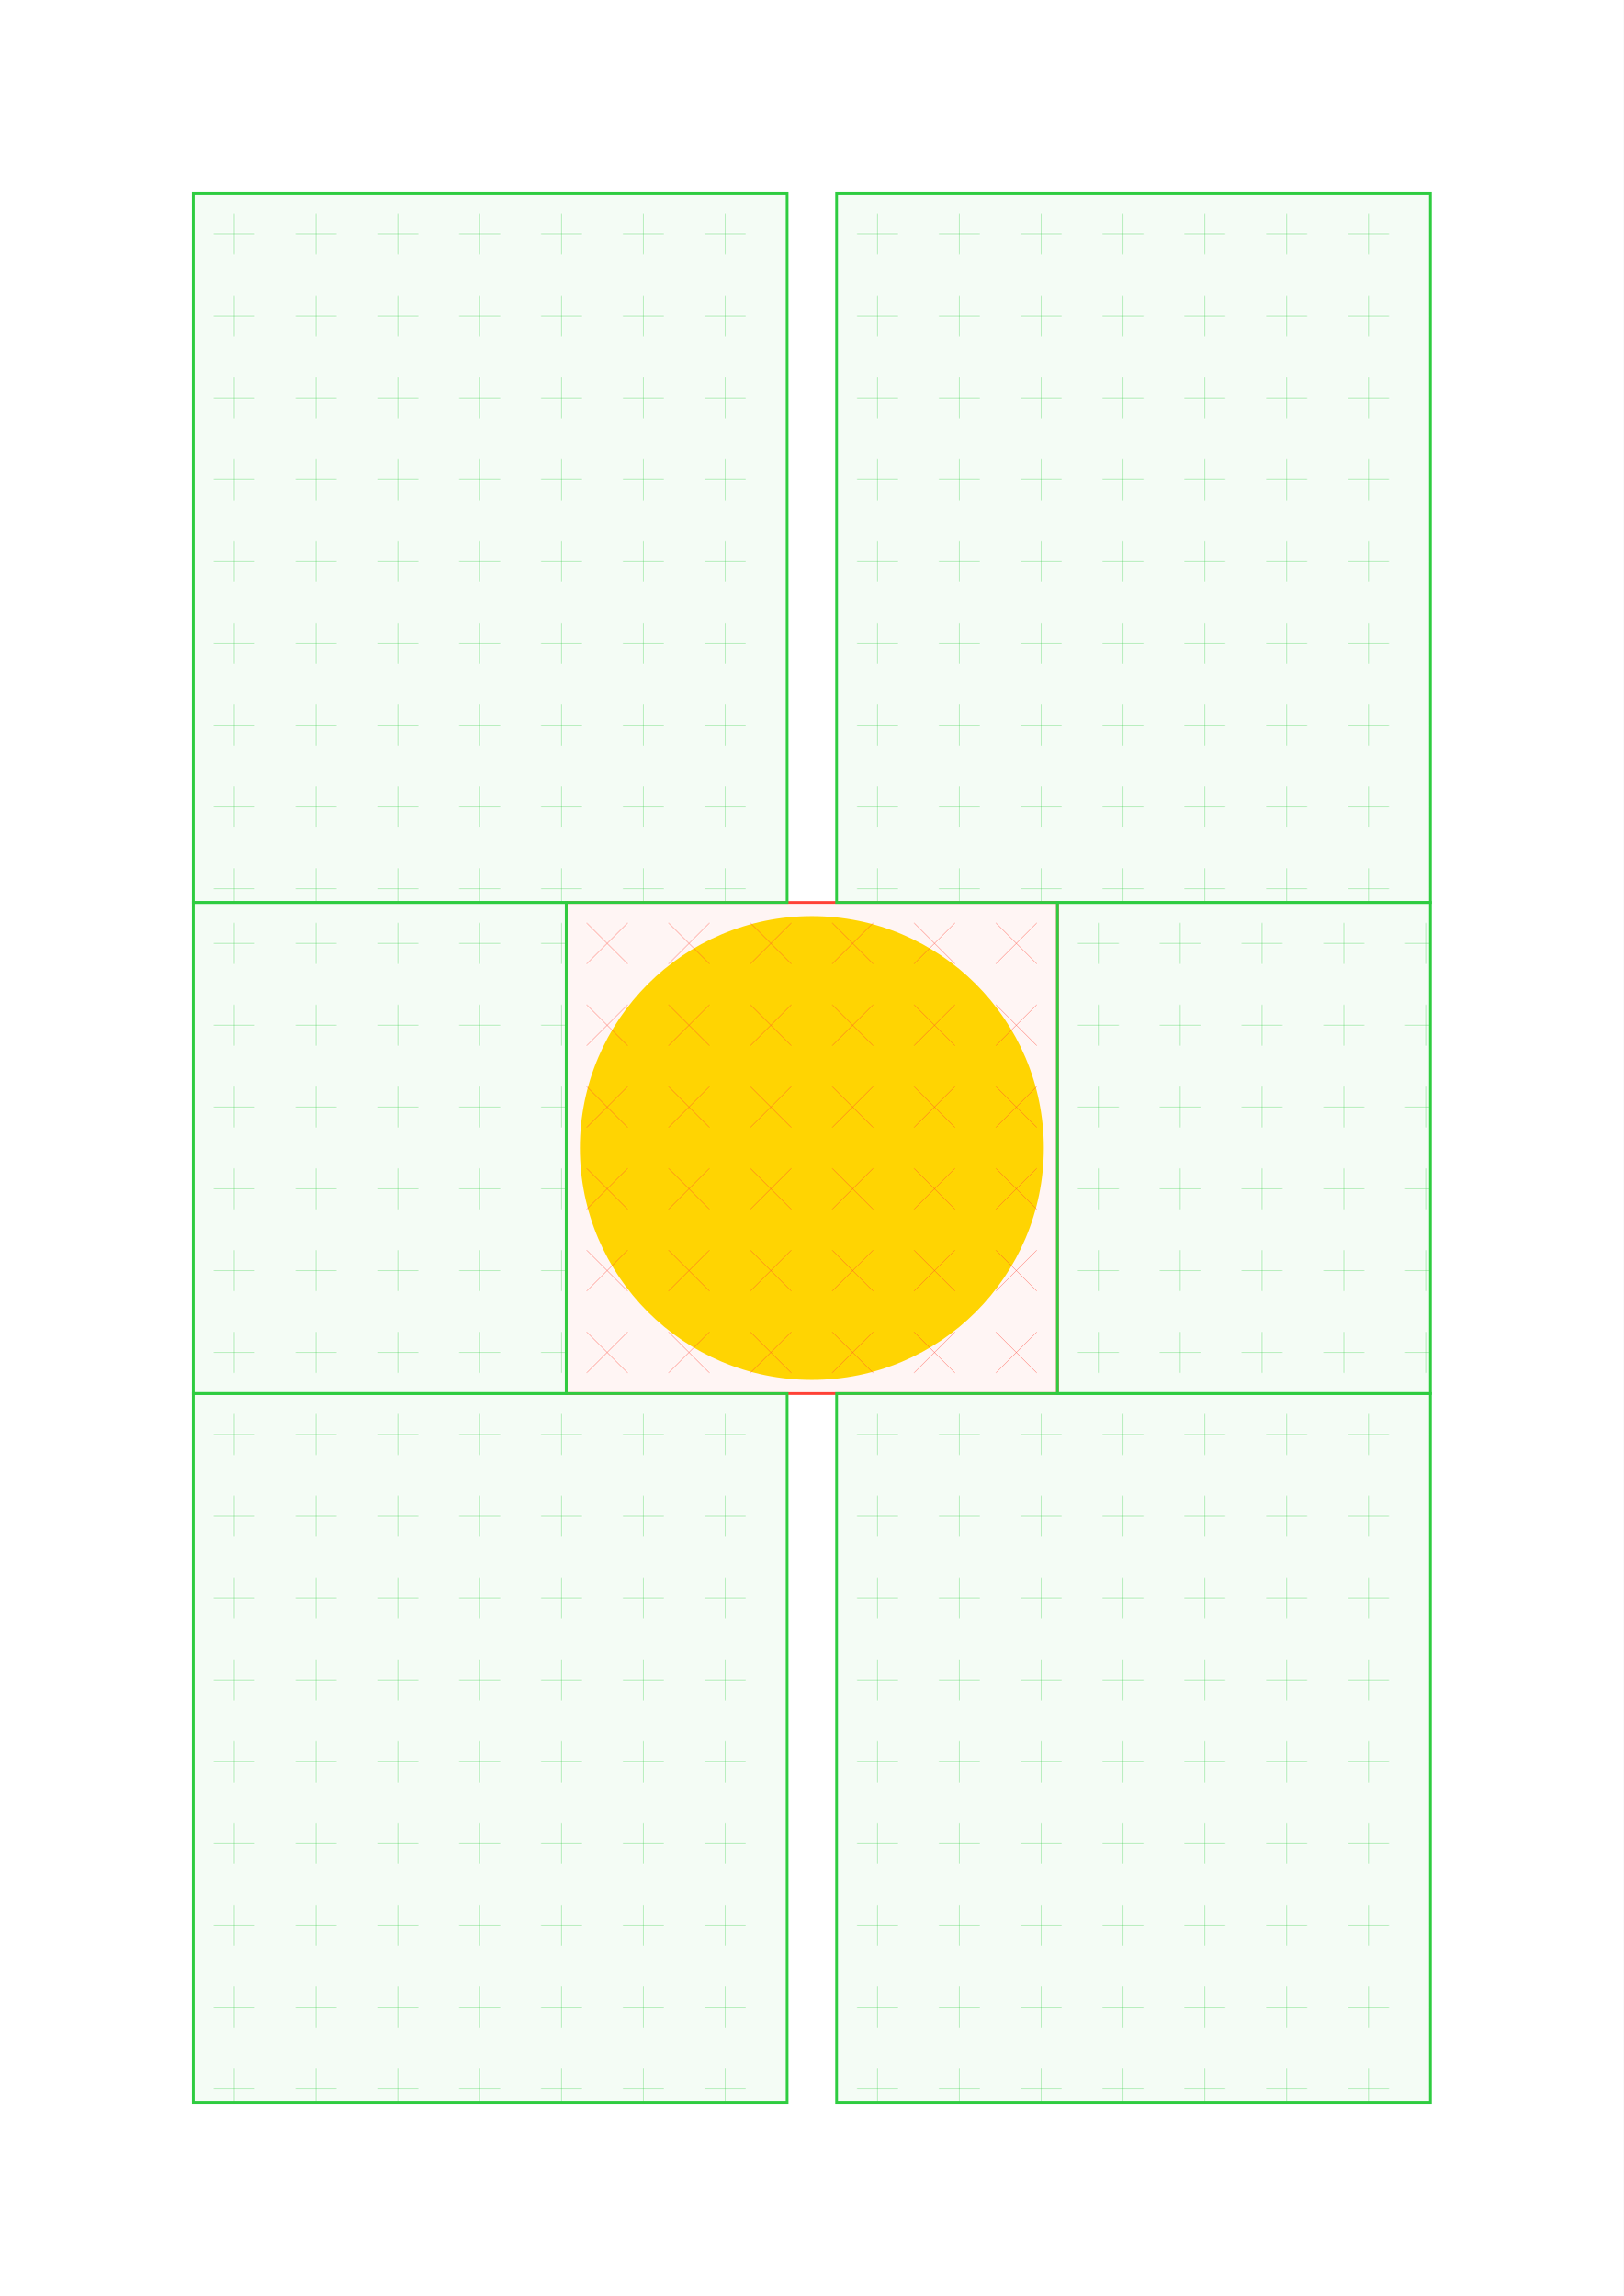
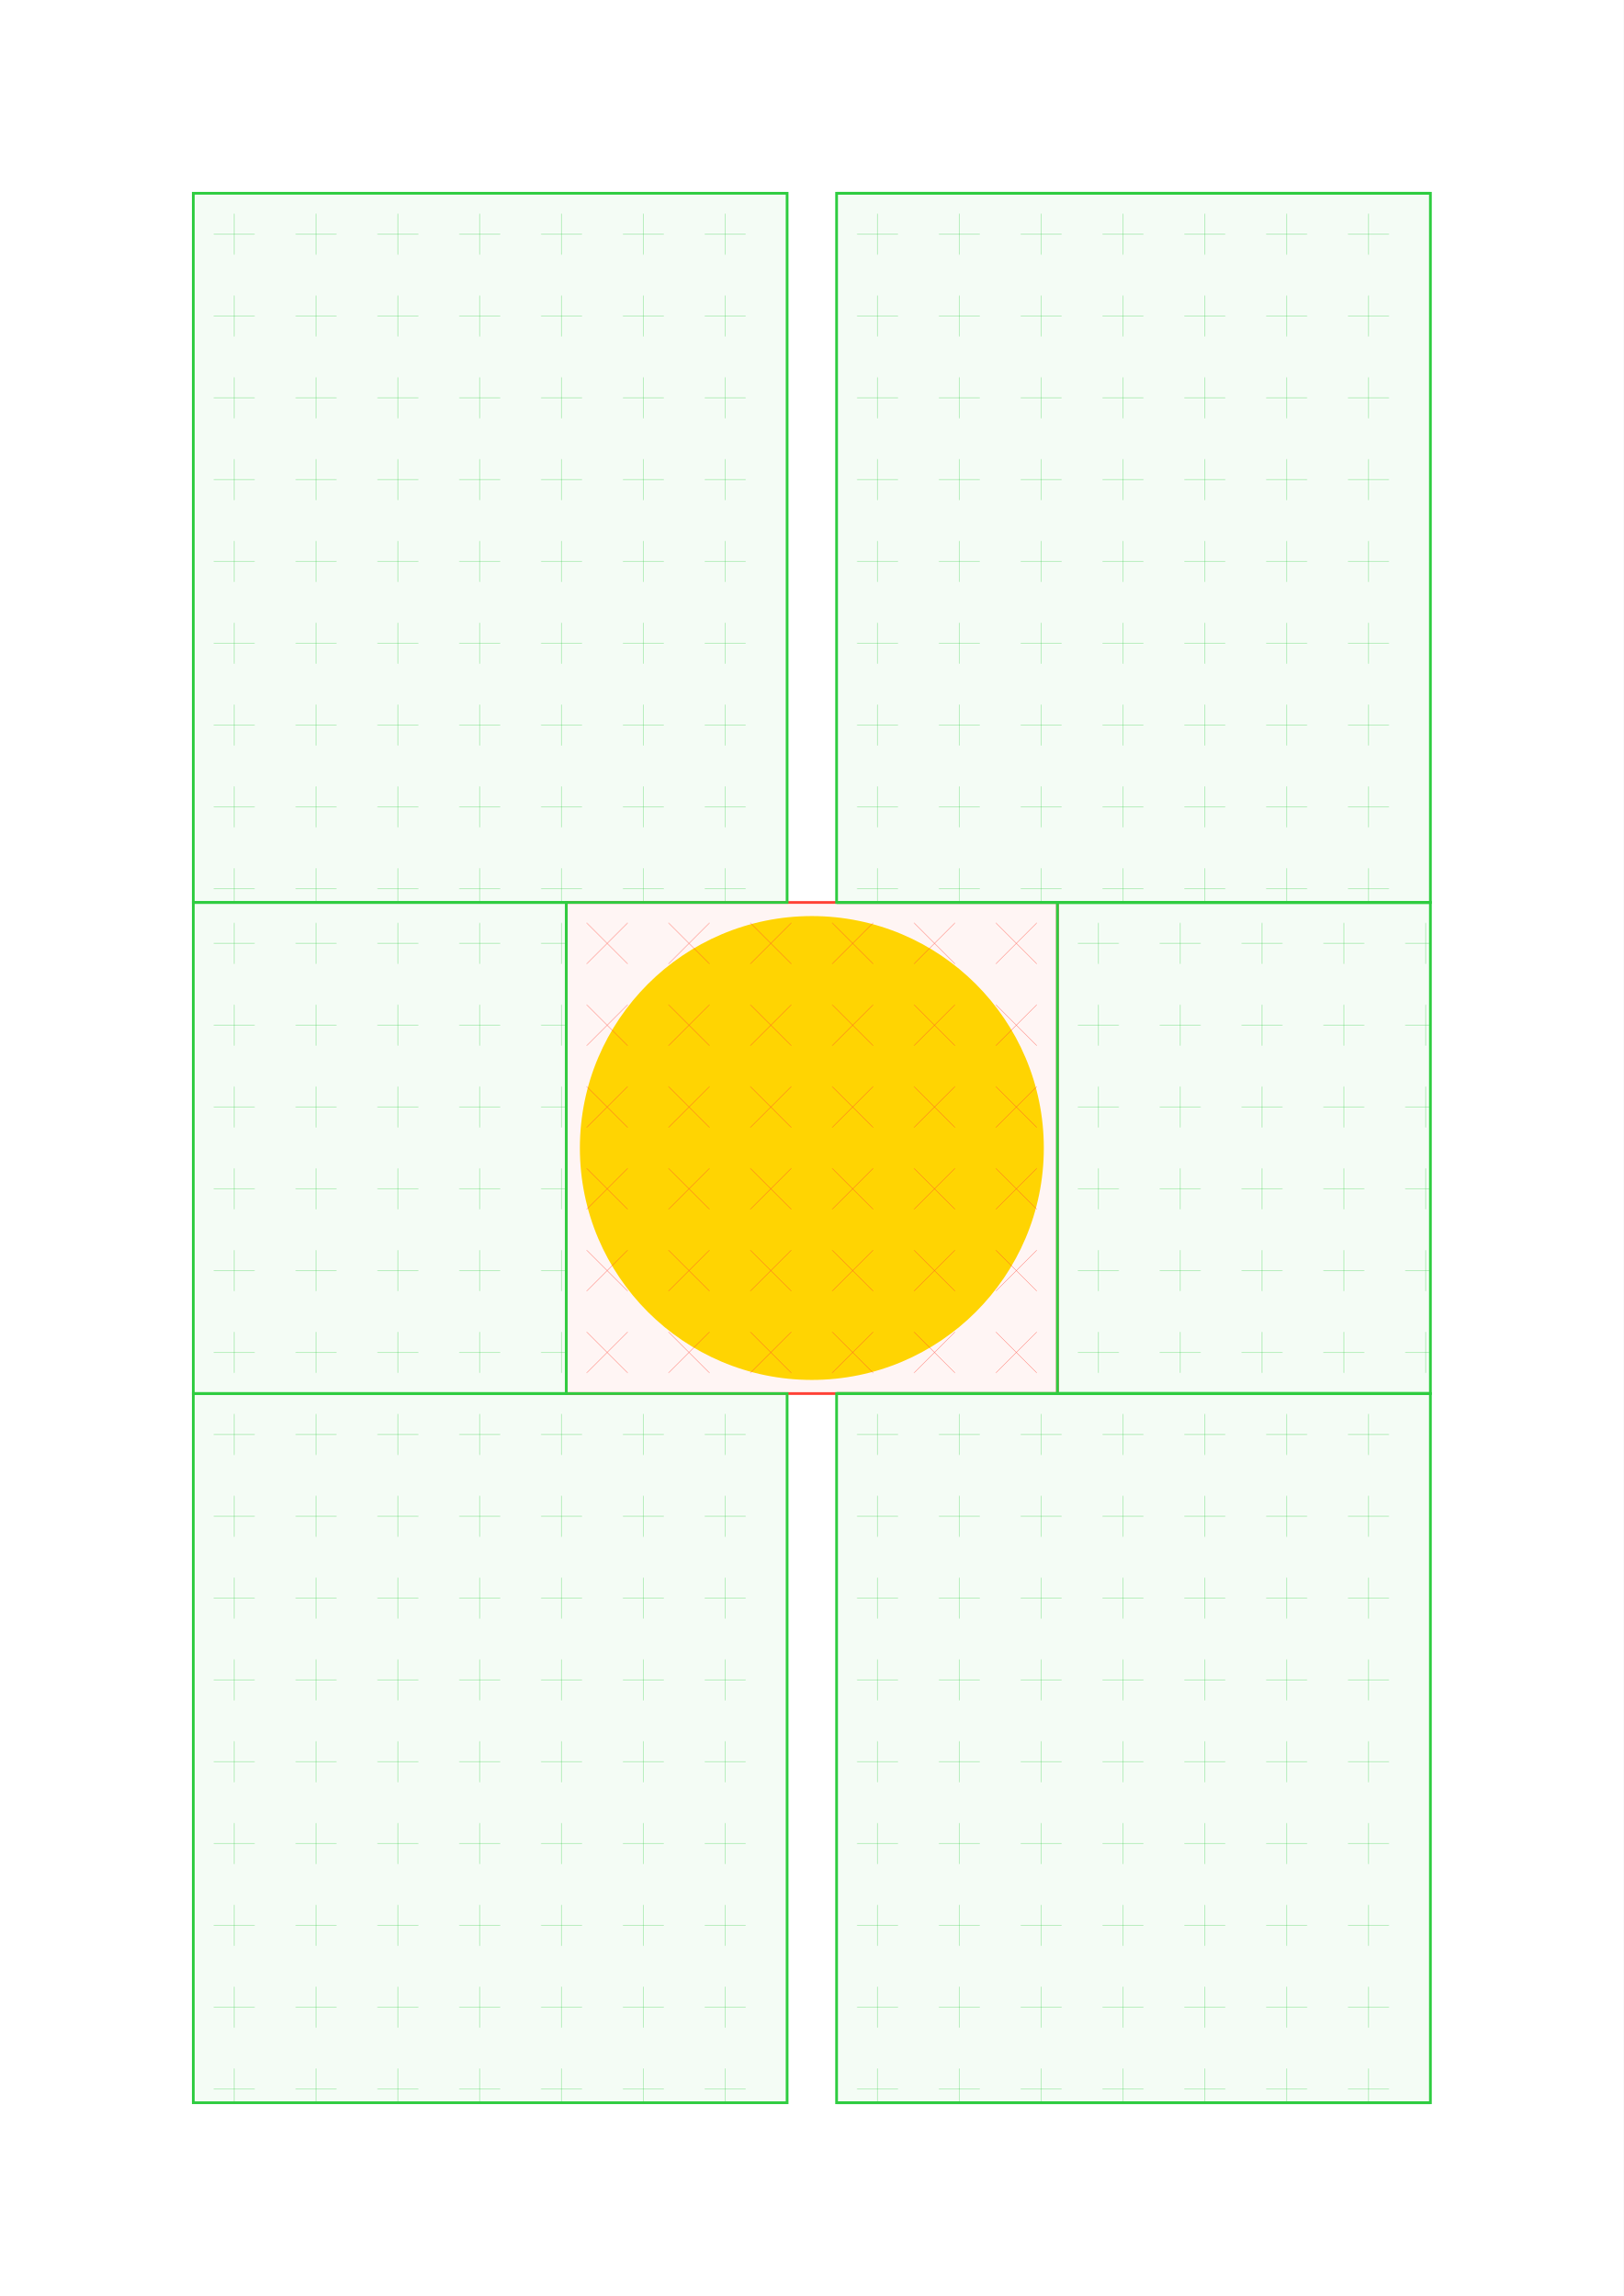
<svg xmlns="http://www.w3.org/2000/svg" xmlns:xlink="http://www.w3.org/1999/xlink" class="typst-doc" viewBox="0 0 595.276 841.89" width="595.276pt" height="841.89pt">
  <path class="typst-shape" fill="#ffffff" fill-rule="nonzero" d="M 0 0 L 0 841.89 L 595.276 841.89 L 595.276 0 Z " />
  <g>
    <g transform="translate(70.86614 70.86614)">
      <g class="typst-group">
        <g>
          <g transform="translate(141.7323 265.0394)">
            <path class="typst-shape" fill="#ffdc00" fill-rule="nonzero" d="M 0 85.039 C 0 38.116 38.116 0 85.039 0 C 131.963 0 170.079 38.116 170.079 85.039 C 170.079 131.963 131.963 170.079 85.039 170.079 C 38.116 170.079 0 131.963 0 85.039 " />
          </g>
          <g transform="translate(136.7323 260.0394)">
            <g class="typst-group">
              <g>
                <g transform="translate(-0 -0)">
-                   <path class="typst-shape" fill="url(#pE67007027897766361DC3482197E2D2D)" fill-rule="nonzero" stroke="#ff4136" stroke-width="1" stroke-linecap="butt" stroke-linejoin="miter" stroke-miterlimit="4" d="M 0 0 L 0 180.079 L 180.079 180.079 L 180.079 0 Z " />
+                   <path class="typst-shape" fill="url(#p2598D080F96FAB95DECF3B3FE5F51C21)" fill-rule="nonzero" stroke="#ff4136" stroke-width="1" stroke-linecap="butt" stroke-linejoin="miter" stroke-miterlimit="4" d="M 0 0 L 0 180.079 L 180.079 180.079 L 180.079 0 Z " />
                </g>
              </g>
            </g>
          </g>
          <g transform="translate(0 0)">
            <g class="typst-group">
              <g>
                <g transform="translate(-0 -0)">
-                   <path class="typst-shape" fill="url(#p25C2C36563E472937169CB3B839189E1)" fill-rule="nonzero" stroke="#2ecc40" stroke-width="1" stroke-linecap="butt" stroke-linejoin="miter" stroke-miterlimit="4" d="M 0 0 L 0 260.039 L 217.701 260.039 L 217.701 0 Z " />
+                   <path class="typst-shape" fill="url(#p2AAF02C81583F50091548710A520B63)" fill-rule="nonzero" stroke="#2ecc40" stroke-width="1" stroke-linecap="butt" stroke-linejoin="miter" stroke-miterlimit="4" d="M 0 0 L 0 260.039 L 217.701 260.039 L 217.701 0 Z " />
                </g>
              </g>
            </g>
          </g>
          <g transform="translate(0 260.0394)">
            <g class="typst-group">
              <g>
                <g transform="translate(-0 -0)">
-                   <path class="typst-shape" fill="url(#p25C2C36563E472937169CB3B839189E1)" fill-rule="nonzero" stroke="#2ecc40" stroke-width="1" stroke-linecap="butt" stroke-linejoin="miter" stroke-miterlimit="4" d="M 0 0 L 0 180.079 L 136.732 180.079 L 136.732 0 Z " />
+                   <path class="typst-shape" fill="url(#p2AAF02C81583F50091548710A520B63)" fill-rule="nonzero" stroke="#2ecc40" stroke-width="1" stroke-linecap="butt" stroke-linejoin="miter" stroke-miterlimit="4" d="M 0 0 L 0 180.079 L 136.732 180.079 L 136.732 0 Z " />
                </g>
              </g>
            </g>
          </g>
          <g transform="translate(0 440.1181)">
            <g class="typst-group">
              <g>
                <g transform="translate(-0 -0)">
-                   <path class="typst-shape" fill="url(#p25C2C36563E472937169CB3B839189E1)" fill-rule="nonzero" stroke="#2ecc40" stroke-width="1" stroke-linecap="butt" stroke-linejoin="miter" stroke-miterlimit="4" d="M 0 0 L 0 260.039 L 217.701 260.039 L 217.701 0 Z " />
+                   <path class="typst-shape" fill="url(#p2AAF02C81583F50091548710A520B63)" fill-rule="nonzero" stroke="#2ecc40" stroke-width="1" stroke-linecap="butt" stroke-linejoin="miter" stroke-miterlimit="4" d="M 0 0 L 0 260.039 L 217.701 260.039 L 217.701 0 Z " />
                </g>
              </g>
            </g>
          </g>
          <g transform="translate(235.8425 0)">
            <g class="typst-group">
              <g>
                <g transform="translate(-0 -0)">
-                   <path class="typst-shape" fill="url(#p25C2C36563E472937169CB3B839189E1)" fill-rule="nonzero" stroke="#2ecc40" stroke-width="1" stroke-linecap="butt" stroke-linejoin="miter" stroke-miterlimit="4" d="M 0 0 L 0 260.039 L 217.701 260.039 L 217.701 0 Z " />
+                   <path class="typst-shape" fill="url(#p2AAF02C81583F50091548710A520B63)" fill-rule="nonzero" stroke="#2ecc40" stroke-width="1" stroke-linecap="butt" stroke-linejoin="miter" stroke-miterlimit="4" d="M 0 0 L 0 0 L 217.701 0 L 217.701 0 Z " />
+                 </g>
+               </g>
+             </g>
+           </g>
+           <g transform="translate(235.8425 0)">
+             <g class="typst-group">
+               <g>
+                 <g transform="translate(-0 -0)">
+                   <path class="typst-shape" fill="url(#p2AAF02C81583F50091548710A520B63)" fill-rule="nonzero" stroke="#2ecc40" stroke-width="1" stroke-linecap="butt" stroke-linejoin="miter" stroke-miterlimit="4" d="M 0 0 L 0 260.039 L 217.701 260.039 L 217.701 0 Z " />
+                 </g>
+               </g>
+             </g>
+           </g>
+           <g transform="translate(235.8425 260.0394)">
+             <g class="typst-group">
+               <g>
+                 <g transform="translate(-0 -0)">
+                   <path class="typst-shape" fill="url(#p2AAF02C81583F50091548710A520B63)" fill-rule="nonzero" stroke="#2ecc40" stroke-width="1" stroke-linecap="butt" stroke-linejoin="miter" stroke-miterlimit="4" d="M 0 0 L 0 0 L 217.701 0 L 217.701 0 Z " />
+                 </g>
+               </g>
+             </g>
+           </g>
+           <g transform="translate(235.8425 260.0394)">
+             <g class="typst-group">
+               <g>
+                 <g transform="translate(-0 -0)">
+                   <path class="typst-shape" fill="url(#p2AAF02C81583F50091548710A520B63)" fill-rule="nonzero" stroke="#2ecc40" stroke-width="1" stroke-linecap="butt" stroke-linejoin="miter" stroke-miterlimit="4" d="M 0 0 L 0 0 L 217.701 0 L 217.701 0 Z " />
                </g>
              </g>
            </g>
          </g>
          <g transform="translate(316.811 260.0394)">
            <g class="typst-group">
              <g>
                <g transform="translate(-0 -0)">
-                   <path class="typst-shape" fill="url(#p25C2C36563E472937169CB3B839189E1)" fill-rule="nonzero" stroke="#2ecc40" stroke-width="1" stroke-linecap="butt" stroke-linejoin="miter" stroke-miterlimit="4" d="M 0 0 L 0 180.079 L 136.732 180.079 L 136.732 0 Z " />
+                   <path class="typst-shape" fill="url(#p2AAF02C81583F50091548710A520B63)" fill-rule="nonzero" stroke="#2ecc40" stroke-width="1" stroke-linecap="butt" stroke-linejoin="miter" stroke-miterlimit="4" d="M 0 0 L 0 180.079 L 136.732 180.079 L 136.732 0 Z " />
                </g>
              </g>
            </g>
          </g>
          <g transform="translate(235.8425 440.1181)">
            <g class="typst-group">
              <g>
                <g transform="translate(-0 -0)">
-                   <path class="typst-shape" fill="url(#p25C2C36563E472937169CB3B839189E1)" fill-rule="nonzero" stroke="#2ecc40" stroke-width="1" stroke-linecap="butt" stroke-linejoin="miter" stroke-miterlimit="4" d="M 0 0 L 0 260.039 L 217.701 260.039 L 217.701 0 Z " />
+                   <path class="typst-shape" fill="url(#p2AAF02C81583F50091548710A520B63)" fill-rule="nonzero" stroke="#2ecc40" stroke-width="1" stroke-linecap="butt" stroke-linejoin="miter" stroke-miterlimit="4" d="M 0 0 L 0 0 L 217.701 0 L 217.701 0 Z " />
+                 </g>
+               </g>
+             </g>
+           </g>
+           <g transform="translate(235.8425 440.1181)">
+             <g class="typst-group">
+               <g>
+                 <g transform="translate(-0 -0)">
+                   <path class="typst-shape" fill="url(#p2AAF02C81583F50091548710A520B63)" fill-rule="nonzero" stroke="#2ecc40" stroke-width="1" stroke-linecap="butt" stroke-linejoin="miter" stroke-miterlimit="4" d="M 0 0 L 0 0 L 217.701 0 L 217.701 0 Z " />
+                 </g>
+               </g>
+             </g>
+           </g>
+           <g transform="translate(235.8425 440.1181)">
+             <g class="typst-group">
+               <g>
+                 <g transform="translate(-0 -0)">
+                   <path class="typst-shape" fill="url(#p2AAF02C81583F50091548710A520B63)" fill-rule="nonzero" stroke="#2ecc40" stroke-width="1" stroke-linecap="butt" stroke-linejoin="miter" stroke-miterlimit="4" d="M 0 0 L 0 260.039 L 217.701 260.039 L 217.701 0 Z " />
+                 </g>
+               </g>
+             </g>
+           </g>
+           <g transform="translate(235.8425 700.1575)">
+             <g class="typst-group">
+               <g>
+                 <g transform="translate(-0 -0)">
+                   <path class="typst-shape" fill="url(#p2AAF02C81583F50091548710A520B63)" fill-rule="nonzero" stroke="#2ecc40" stroke-width="1" stroke-linecap="butt" stroke-linejoin="miter" stroke-miterlimit="4" d="M 0 0 L 0 0 L 217.701 0 L 217.701 0 Z " />
                </g>
              </g>
            </g>
          </g>
        </g>
      </g>
    </g>
  </g>
  <defs id="tilings">
-     <pattern id="t6929F7DEE4A47A6F7819AC04AF9E8085" width="30" height="30" patternUnits="userSpaceOnUse" viewBox="0 0 30.000 30.000">
+     <pattern id="tC784CF34DBBDE076115A4FC2653EC546" width="30" height="30" patternUnits="userSpaceOnUse" viewBox="0 0 30.000 30.000">
      <g>
        <g transform="translate(0 0)">
          <g class="typst-group">
            <g>
              <g transform="translate(-0 -0)">
                <path class="typst-shape" fill="#ff41360d" fill-rule="nonzero" d="M 0 0 L 0 30 L 30 30 L 30 0 Z " />
              </g>
            </g>
          </g>
        </g>
        <g transform="translate(7.5 7.5)">
          <path class="typst-shape" fill="none" stroke="#ff4136" stroke-width="0.1" stroke-linecap="butt" stroke-linejoin="miter" stroke-miterlimit="4" d="M 0 0 L 15 15 " />
        </g>
        <g transform="translate(7.5 22.5)">
          <path class="typst-shape" fill="none" stroke="#ff4136" stroke-width="0.1" stroke-linecap="butt" stroke-linejoin="miter" stroke-miterlimit="4" d="M 0 0 L 15 -15 " />
        </g>
      </g>
    </pattern>
-     <pattern id="tF9C25EB01595C61CB67BBA8121E12E9D" width="30" height="30" patternUnits="userSpaceOnUse" viewBox="0 0 30.000 30.000">
+     <pattern id="t5DEC6D6F611EF939B9CDEC7551DF2CE1" width="30" height="30" patternUnits="userSpaceOnUse" viewBox="0 0 30.000 30.000">
      <g>
        <g transform="translate(0 0)">
          <g class="typst-group">
            <g>
              <g transform="translate(-0 -0)">
                <path class="typst-shape" fill="#2ecc400d" fill-rule="nonzero" d="M 0 0 L 0 30 L 30 30 L 30 0 Z " />
              </g>
            </g>
          </g>
        </g>
        <g transform="translate(7.5 15)">
          <path class="typst-shape" fill="none" stroke="#2ecc40" stroke-width="0.1" stroke-linecap="butt" stroke-linejoin="miter" stroke-miterlimit="4" d="M 0 0 L 15 0 " />
        </g>
        <g transform="translate(15 7.5)">
          <path class="typst-shape" fill="none" stroke="#2ecc40" stroke-width="0.1" stroke-linecap="butt" stroke-linejoin="miter" stroke-miterlimit="4" d="M 0 0 L 0 15 " />
        </g>
      </g>
    </pattern>
  </defs>
  <defs id="tilings-refs">
-     <pattern patternTransform="matrix(1 0 0 1 0 0)" id="pE67007027897766361DC3482197E2D2D" href="#t6929F7DEE4A47A6F7819AC04AF9E8085" xlink:href="#t6929F7DEE4A47A6F7819AC04AF9E8085" />
-     <pattern patternTransform="matrix(1 0 0 1 0 0)" id="p25C2C36563E472937169CB3B839189E1" href="#tF9C25EB01595C61CB67BBA8121E12E9D" xlink:href="#tF9C25EB01595C61CB67BBA8121E12E9D" />
+     <pattern patternTransform="matrix(1 0 0 1 0 0)" id="p2598D080F96FAB95DECF3B3FE5F51C21" href="#tC784CF34DBBDE076115A4FC2653EC546" xlink:href="#tC784CF34DBBDE076115A4FC2653EC546" />
+     <pattern patternTransform="matrix(1 0 0 1 0 0)" id="p2AAF02C81583F50091548710A520B63" href="#t5DEC6D6F611EF939B9CDEC7551DF2CE1" xlink:href="#t5DEC6D6F611EF939B9CDEC7551DF2CE1" />
  </defs>
</svg>
